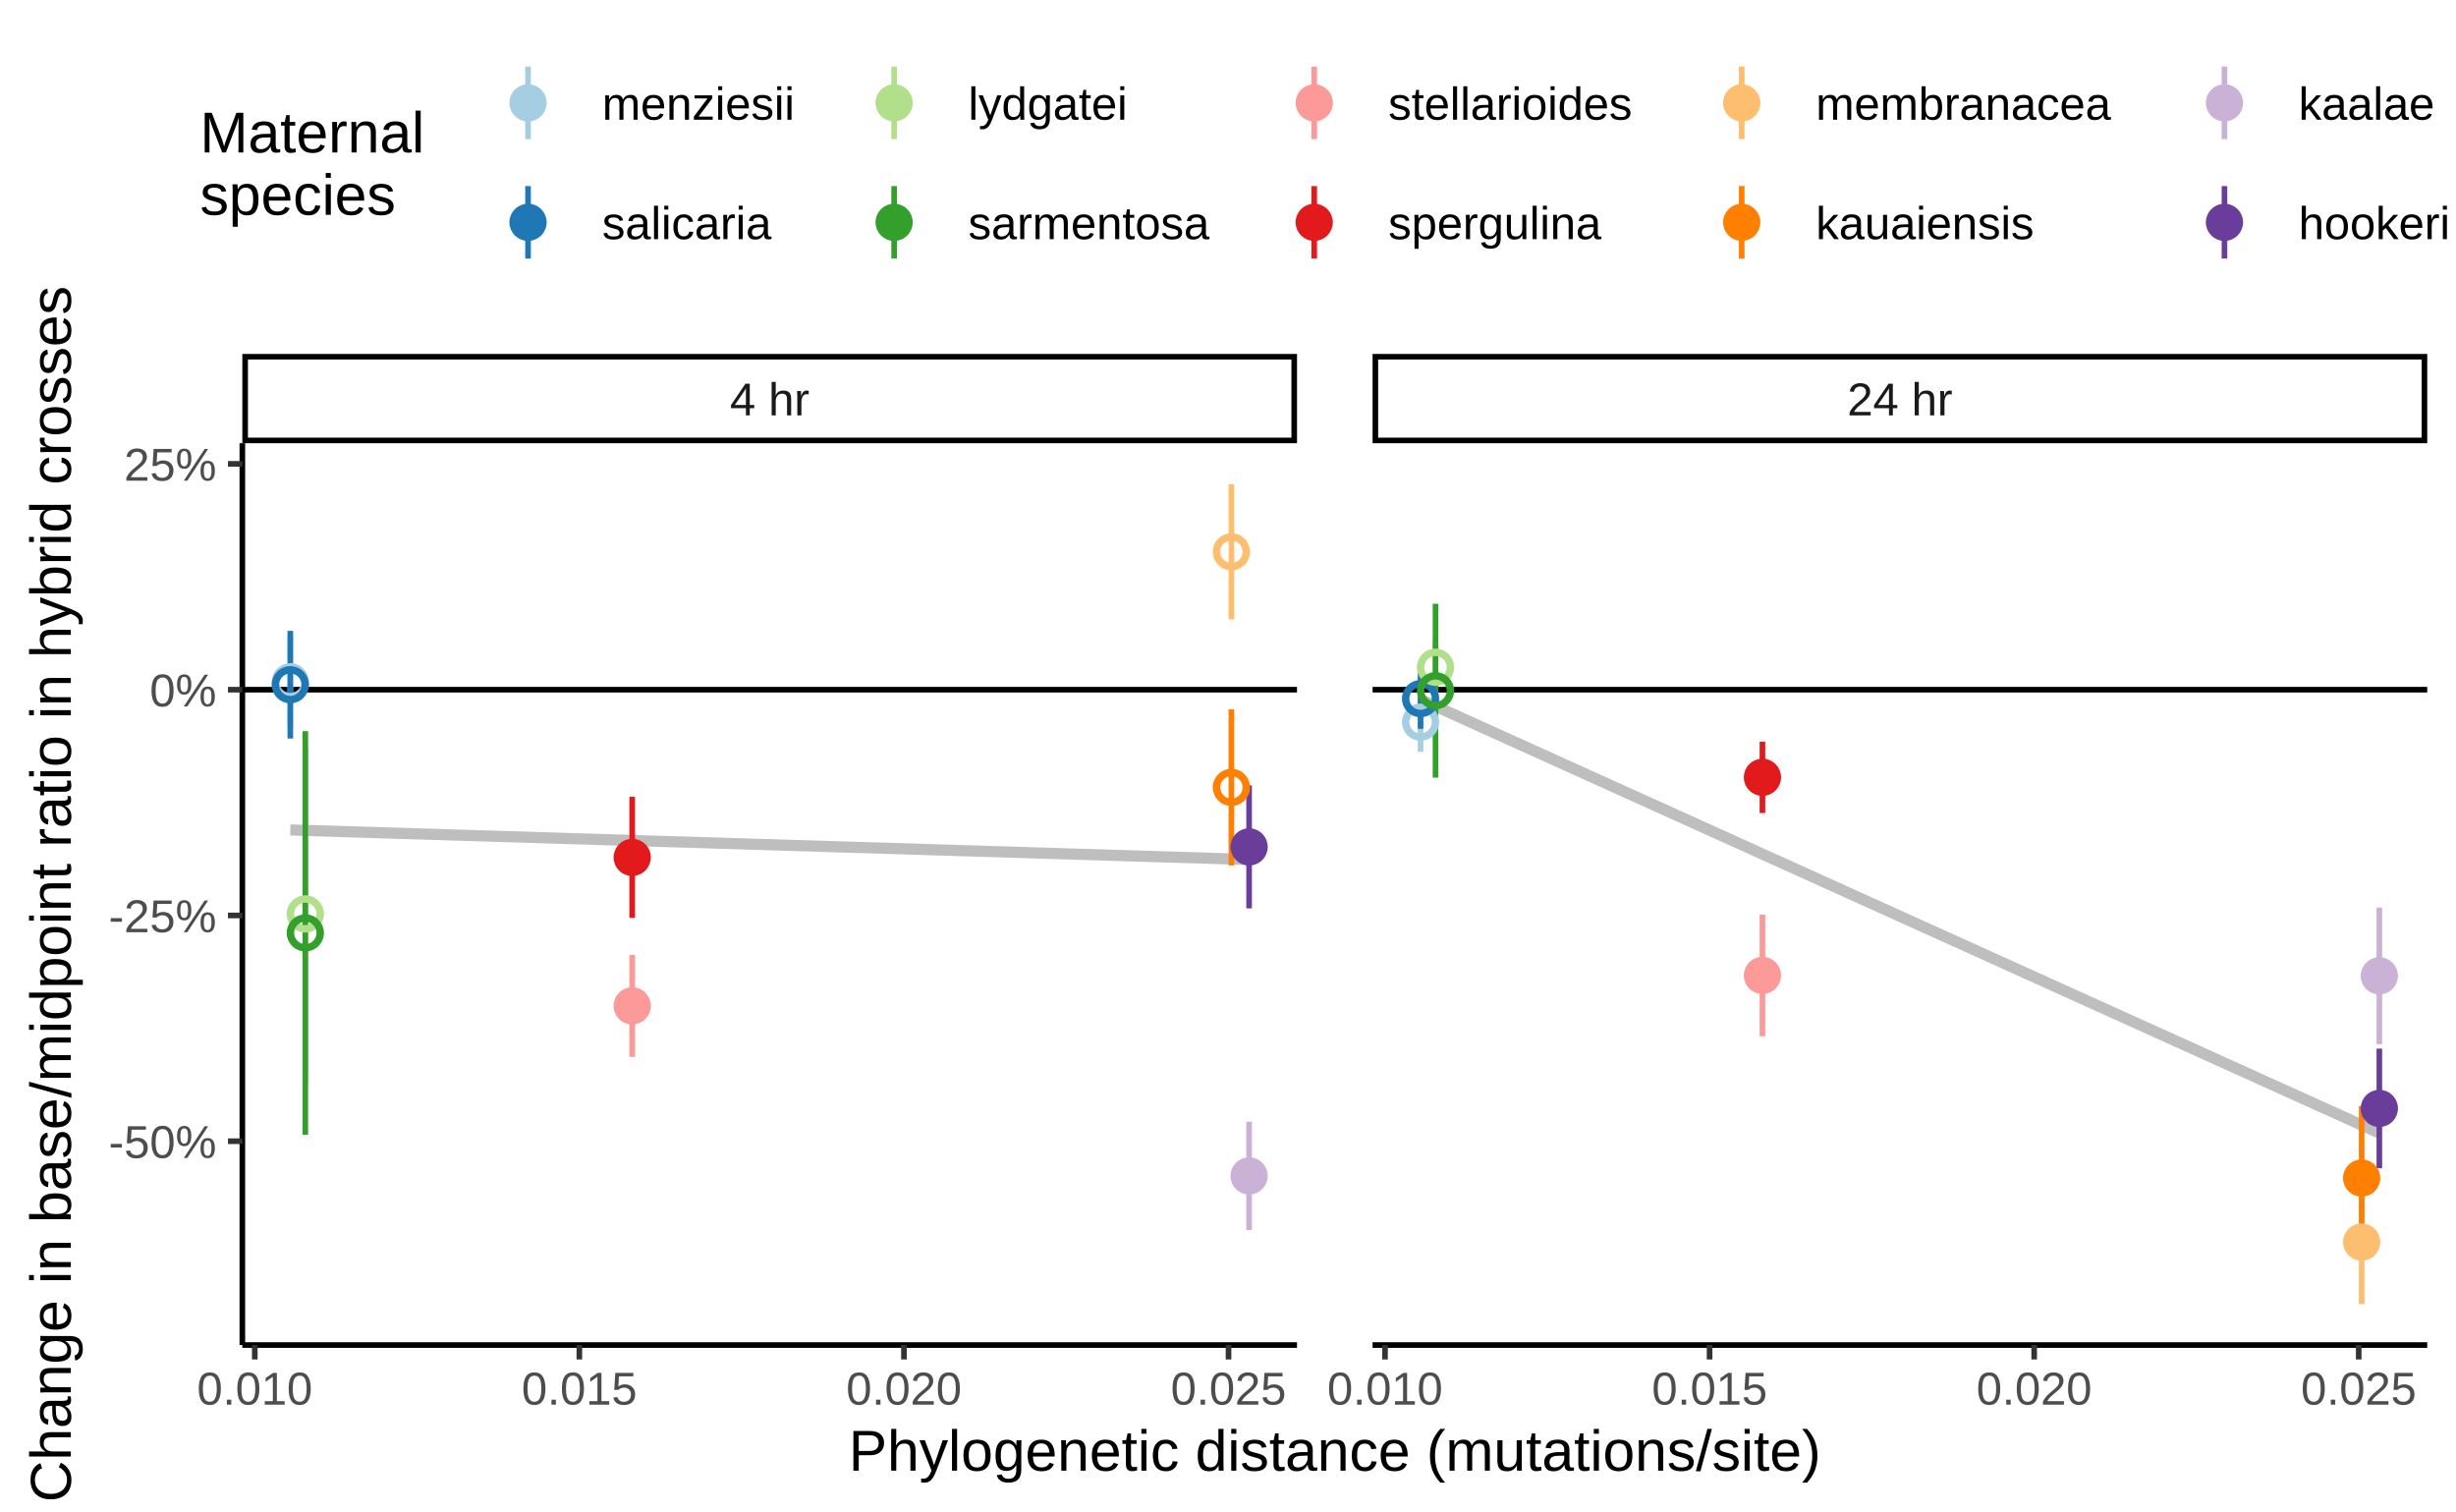
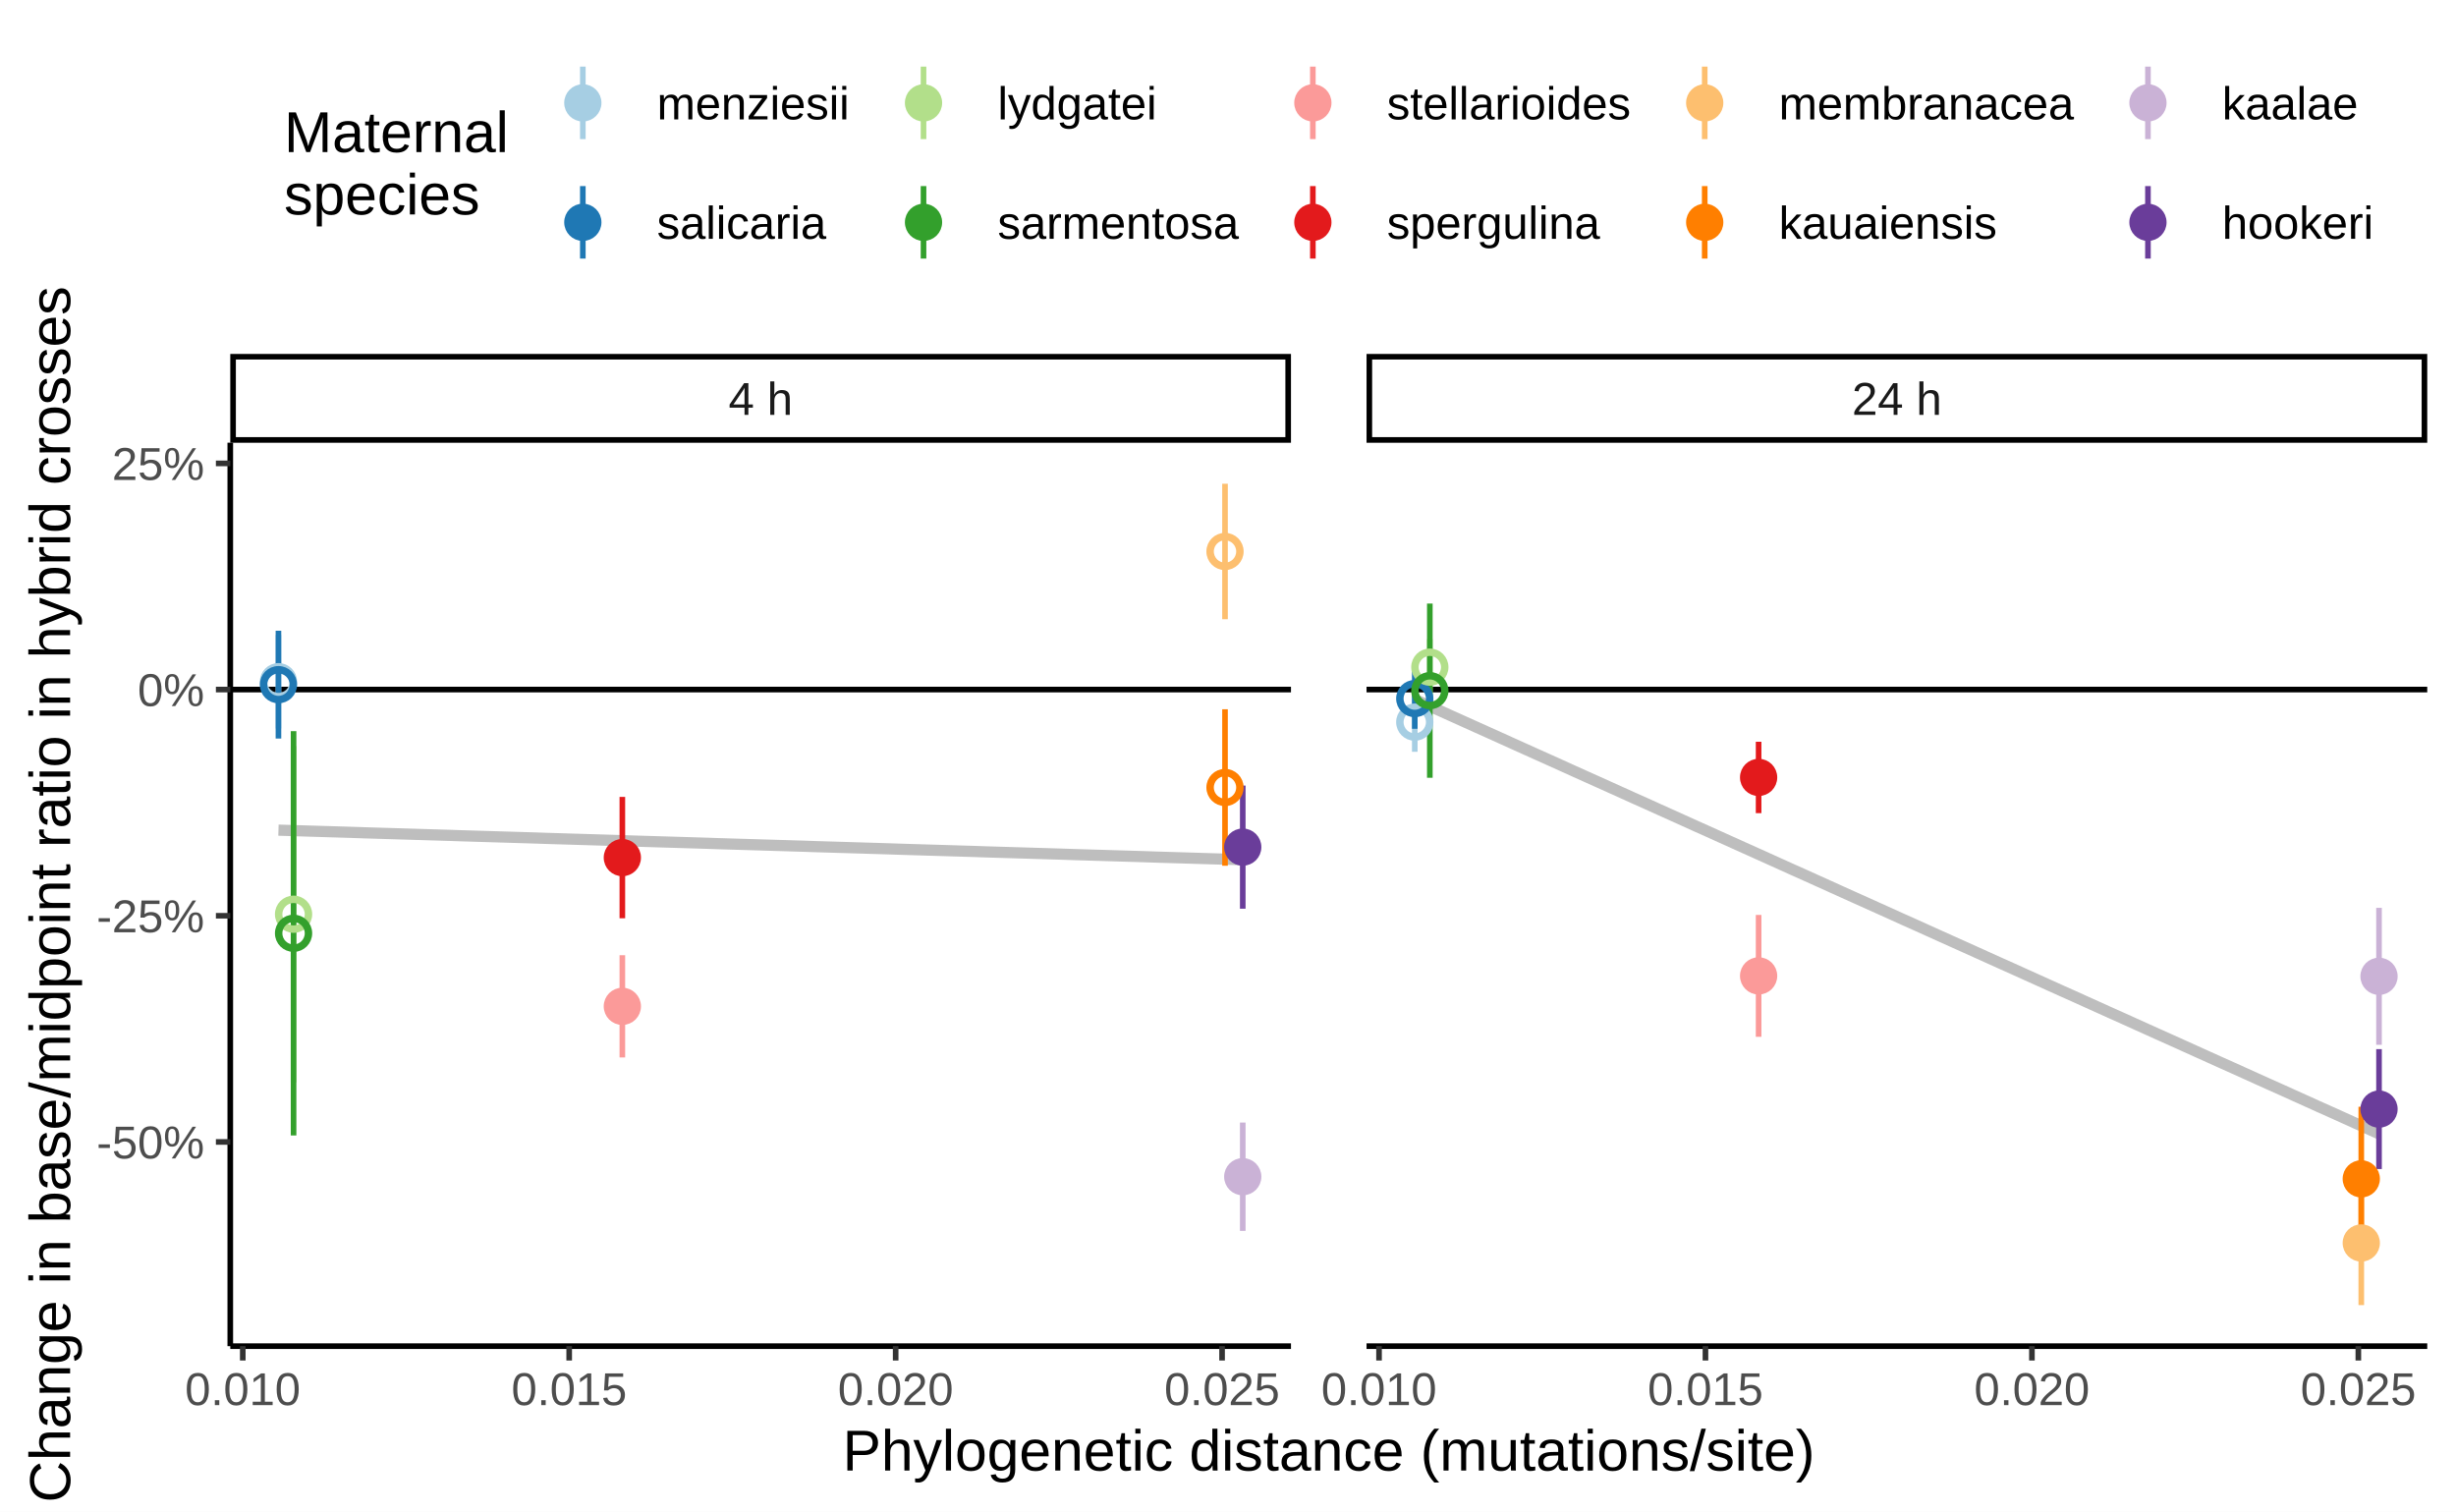
- <svg xmlns="http://www.w3.org/2000/svg" class="svglite" width="468.00pt" height="288.00pt" viewBox="0 0 468.00 288.00">
-   <defs>
-     <style type="text/css">
+ <svg xmlns="http://www.w3.org/2000/svg" width="468.00pt" height="288.00pt" viewBox="0 0 468.00 288.00">
+   <g class="svglite">
+     <defs>
+       <style type="text/css">
    .svglite line, .svglite polyline, .svglite polygon, .svglite path, .svglite rect, .svglite circle {
      fill: none;
      stroke: #000000;
      stroke-linecap: round;
      stroke-linejoin: round;
      stroke-miterlimit: 10.00;
    }
    .svglite text {
      white-space: pre;
    }
+     .svglite g.glyphgroup path {
+       fill: inherit;
+       stroke: none;
+     }
  </style>
-   </defs>
-   <rect width="100%" height="100%" style="stroke: none; fill: #FFFFFF;" />
-   <defs>
-     <clipPath id="cpMC4wMHw0NjguMDB8MC4wMHwyODguMDA=">
-       <rect x="0.00" y="0.00" width="468.00" height="288.00" />
-     </clipPath>
-   </defs>
-   <g clip-path="url(#cpMC4wMHw0NjguMDB8MC4wMHwyODguMDA=)">
-     <rect x="0" y="0.00" width="468.00" height="288.00" style="stroke-width: 1.07; stroke: #FFFFFF; fill: #FFFFFF;" />
-   </g>
-   <defs>
-     <clipPath id="cpNDYuMTh8MjQ3LjE1fDg0LjQ1fDI1Ni4yOQ==">
-       <rect x="46.18" y="84.45" width="200.97" height="171.85" />
-     </clipPath>
-   </defs>
-   <g clip-path="url(#cpNDYuMTh8MjQ3LjE1fDg0LjQ1fDI1Ni4yOQ==)">
-     <rect x="46.18" y="84.45" width="200.97" height="171.85" style="stroke-width: 1.07; stroke: none; fill: #FFFFFF;" />
-     <line x1="46.18" y1="131.41" x2="247.15" y2="131.41" style="stroke-width: 1.07; stroke-linecap: butt;" />
-     <polyline points="55.32,158.14 57.63,158.21 59.94,158.28 62.26,158.35 64.57,158.42 66.88,158.50 69.20,158.57 71.51,158.64 73.82,158.71 76.13,158.78 78.45,158.85 80.76,158.92 83.07,158.99 85.38,159.07 87.70,159.14 90.01,159.21 92.32,159.28 94.63,159.35 96.95,159.42 99.26,159.49 101.57,159.56 103.88,159.64 106.20,159.71 108.51,159.78 110.82,159.85 113.14,159.92 115.45,159.99 117.76,160.06 120.07,160.13 122.39,160.21 124.70,160.28 127.01,160.35 129.32,160.42 131.64,160.49 133.95,160.56 136.26,160.63 138.57,160.70 140.89,160.78 143.20,160.85 145.51,160.92 147.82,160.99 150.14,161.06 152.45,161.13 154.76,161.20 157.08,161.27 159.39,161.35 161.70,161.42 164.01,161.49 166.33,161.56 168.64,161.63 170.95,161.70 173.26,161.77 175.58,161.84 177.89,161.92 180.20,161.99 182.51,162.06 184.83,162.13 187.14,162.20 189.45,162.27 191.76,162.34 194.08,162.41 196.39,162.49 198.70,162.56 201.02,162.63 203.33,162.70 205.64,162.77 207.95,162.84 210.27,162.91 212.58,162.99 214.89,163.06 217.20,163.13 219.52,163.20 221.83,163.27 224.14,163.34 226.45,163.41 228.77,163.48 231.08,163.56 233.39,163.63 235.70,163.70 238.02,163.77 " style="stroke-width: 2.13; stroke: #BEBEBE; stroke-linecap: butt;" />
-     <line x1="55.32" y1="121.00" x2="55.32" y2="138.81" style="stroke-width: 1.07; stroke: #A6CEE3; stroke-linecap: butt;" />
-     <line x1="55.32" y1="120.21" x2="55.32" y2="140.73" style="stroke-width: 1.07; stroke: #1F78B4; stroke-linecap: butt;" />
-     <line x1="58.18" y1="142.16" x2="58.18" y2="206.11" style="stroke-width: 1.07; stroke: #B2DF8A; stroke-linecap: butt;" />
-     <line x1="58.18" y1="139.32" x2="58.18" y2="216.21" style="stroke-width: 1.07; stroke: #33A02C; stroke-linecap: butt;" />
-     <line x1="120.47" y1="181.94" x2="120.47" y2="201.38" style="stroke-width: 1.07; stroke: #FB9A99; stroke-linecap: butt;" />
-     <line x1="120.47" y1="151.82" x2="120.47" y2="174.91" style="stroke-width: 1.07; stroke: #E31A1C; stroke-linecap: butt;" />
-     <line x1="234.65" y1="92.26" x2="234.65" y2="118.01" style="stroke-width: 1.07; stroke: #FDBF6F; stroke-linecap: butt;" />
-     <line x1="234.65" y1="135.14" x2="234.65" y2="164.91" style="stroke-width: 1.07; stroke: #FF7F00; stroke-linecap: butt;" />
-     <line x1="238.02" y1="213.75" x2="238.02" y2="234.37" style="stroke-width: 1.07; stroke: #CAB2D6; stroke-linecap: butt;" />
-     <line x1="238.02" y1="149.65" x2="238.02" y2="173.09" style="stroke-width: 1.07; stroke: #6A3D9A; stroke-linecap: butt;" />
-     <circle cx="55.32" cy="129.90" r="2.84" style="stroke-width: 1.42; stroke: #A6CEE3;" />
-     <circle cx="55.32" cy="130.47" r="2.84" style="stroke-width: 1.42; stroke: #1F78B4;" />
-     <circle cx="58.18" cy="174.14" r="2.84" style="stroke-width: 1.42; stroke: #B2DF8A;" />
-     <circle cx="58.18" cy="177.76" r="2.84" style="stroke-width: 1.42; stroke: #33A02C;" />
-     <circle cx="120.47" cy="191.66" r="2.84" style="stroke-width: 1.42; stroke: #FB9A99; fill: #FB9A99;" />
-     <circle cx="120.47" cy="163.37" r="2.84" style="stroke-width: 1.42; stroke: #E31A1C; fill: #E31A1C;" />
-     <circle cx="234.65" cy="105.14" r="2.84" style="stroke-width: 1.42; stroke: #FDBF6F;" />
-     <circle cx="234.65" cy="150.03" r="2.84" style="stroke-width: 1.42; stroke: #FF7F00;" />
-     <circle cx="238.02" cy="224.06" r="2.84" style="stroke-width: 1.42; stroke: #CAB2D6; fill: #CAB2D6;" />
-     <circle cx="238.02" cy="161.37" r="2.84" style="stroke-width: 1.42; stroke: #6A3D9A; fill: #6A3D9A;" />
-   </g>
-   <g clip-path="url(#cpMC4wMHw0NjguMDB8MC4wMHwyODguMDA=)">
+     </defs>
+     <rect width="100%" height="100%" style="stroke: none; fill: #FFFFFF;" />
+     <defs>
+       <clipPath id="cpMC4wMHw0NjguMDB8MC4wMHwyODguMDA=">
+         <rect x="0.00" y="0.00" width="468.00" height="288.00" />
+       </clipPath>
+     </defs>
+     <g clip-path="url(#cpMC4wMHw0NjguMDB8MC4wMHwyODguMDA=)">
+       <rect x="0.00" y="0.00" width="468.00" height="288.00" style="stroke-width: 1.07; stroke: #FFFFFF; fill: #FFFFFF;" />
+     </g>
+     <defs>
+       <clipPath id="cpNDMuODh8MjQ2LjAwfDg0LjM1fDI1Ni41MA==">
+         <rect x="43.88" y="84.35" width="202.12" height="172.15" />
+       </clipPath>
+     </defs>
+     <g clip-path="url(#cpNDMuODh8MjQ2LjAwfDg0LjM1fDI1Ni41MA==)">
+       <rect x="43.88" y="84.35" width="202.12" height="172.15" style="stroke-width: 1.07; stroke: none; fill: #FFFFFF;" />
+       <line x1="43.88" y1="131.39" x2="246.00" y2="131.39" style="stroke-width: 1.07; stroke-linecap: butt;" />
+       <polyline points="53.06,158.18 55.39,158.25 57.72,158.32 60.04,158.39 62.37,158.46 64.69,158.53 67.02,158.60 69.35,158.68 71.67,158.75 74.00,158.82 76.32,158.89 78.65,158.96 80.98,159.03 83.30,159.10 85.63,159.17 87.95,159.25 90.28,159.32 92.60,159.39 94.93,159.46 97.26,159.53 99.58,159.60 101.91,159.67 104.23,159.75 106.56,159.82 108.89,159.89 111.21,159.96 113.54,160.03 115.86,160.10 118.19,160.17 120.52,160.25 122.84,160.32 125.17,160.39 127.49,160.46 129.82,160.53 132.15,160.60 134.47,160.67 136.80,160.75 139.12,160.82 141.45,160.89 143.78,160.96 146.10,161.03 148.43,161.10 150.75,161.17 153.08,161.24 155.40,161.32 157.73,161.39 160.06,161.46 162.38,161.53 164.71,161.60 167.03,161.67 169.36,161.74 171.69,161.82 174.01,161.89 176.34,161.96 178.66,162.03 180.99,162.10 183.32,162.17 185.64,162.24 187.97,162.32 190.29,162.39 192.62,162.46 194.95,162.53 197.27,162.60 199.60,162.67 201.92,162.74 204.25,162.82 206.57,162.89 208.90,162.96 211.23,163.03 213.55,163.10 215.88,163.17 218.20,163.24 220.53,163.32 222.86,163.39 225.18,163.46 227.51,163.53 229.83,163.60 232.16,163.67 234.49,163.74 236.81,163.81 " style="stroke-width: 2.13; stroke: #BEBEBE; stroke-linecap: butt;" />
+       <line x1="53.06" y1="120.97" x2="53.06" y2="138.81" style="stroke-width: 1.07; stroke: #A6CEE3; stroke-linecap: butt;" />
+       <line x1="53.06" y1="120.18" x2="53.06" y2="140.73" style="stroke-width: 1.07; stroke: #1F78B4; stroke-linecap: butt;" />
+       <line x1="55.94" y1="142.17" x2="55.94" y2="206.23" style="stroke-width: 1.07; stroke: #B2DF8A; stroke-linecap: butt;" />
+       <line x1="55.94" y1="139.32" x2="55.94" y2="216.35" style="stroke-width: 1.07; stroke: #33A02C; stroke-linecap: butt;" />
+       <line x1="118.59" y1="182.01" x2="118.59" y2="201.49" style="stroke-width: 1.07; stroke: #FB9A99; stroke-linecap: butt;" />
+       <line x1="118.59" y1="151.85" x2="118.59" y2="174.97" style="stroke-width: 1.07; stroke: #E31A1C; stroke-linecap: butt;" />
+       <line x1="233.43" y1="92.18" x2="233.43" y2="117.98" style="stroke-width: 1.07; stroke: #FDBF6F; stroke-linecap: butt;" />
+       <line x1="233.43" y1="135.14" x2="233.43" y2="164.96" style="stroke-width: 1.07; stroke: #FF7F00; stroke-linecap: butt;" />
+       <line x1="236.81" y1="213.89" x2="236.81" y2="234.54" style="stroke-width: 1.07; stroke: #CAB2D6; stroke-linecap: butt;" />
+       <line x1="236.81" y1="149.68" x2="236.81" y2="173.15" style="stroke-width: 1.07; stroke: #6A3D9A; stroke-linecap: butt;" />
+       <circle cx="53.06" cy="129.89" r="2.84" style="stroke-width: 1.42; stroke: #A6CEE3;" />
+       <circle cx="53.06" cy="130.46" r="2.84" style="stroke-width: 1.42; stroke: #1F78B4;" />
+       <circle cx="55.94" cy="174.20" r="2.84" style="stroke-width: 1.42; stroke: #B2DF8A;" />
+       <circle cx="55.94" cy="177.83" r="2.84" style="stroke-width: 1.42; stroke: #33A02C;" />
+       <circle cx="118.59" cy="191.75" r="2.84" style="stroke-width: 1.42; stroke: #FB9A99; fill: #FB9A99;" />
+       <circle cx="118.59" cy="163.41" r="2.84" style="stroke-width: 1.42; stroke: #E31A1C; fill: #E31A1C;" />
+       <circle cx="233.43" cy="105.08" r="2.84" style="stroke-width: 1.42; stroke: #FDBF6F;" />
+       <circle cx="233.43" cy="150.05" r="2.84" style="stroke-width: 1.42; stroke: #FF7F00;" />
+       <circle cx="236.81" cy="224.21" r="2.84" style="stroke-width: 1.42; stroke: #CAB2D6; fill: #CAB2D6;" />
+       <circle cx="236.81" cy="161.41" r="2.84" style="stroke-width: 1.42; stroke: #6A3D9A; fill: #6A3D9A;" />
+     </g>
+     <g clip-path="url(#cpMC4wMHw0NjguMDB8MC4wMHwyODguMDA=)">
</g>
-   <defs>
-     <clipPath id="cpMjYxLjU1fDQ2Mi41Mnw4NC40NXwyNTYuMjk=">
-       <rect x="261.55" y="84.45" width="200.97" height="171.85" />
-     </clipPath>
-   </defs>
-   <g clip-path="url(#cpMjYxLjU1fDQ2Mi41Mnw4NC40NXwyNTYuMjk=)">
-     <rect x="261.55" y="84.45" width="200.97" height="171.85" style="stroke-width: 1.07; stroke: none; fill: #FFFFFF;" />
-     <line x1="261.55" y1="131.41" x2="462.52" y2="131.41" style="stroke-width: 1.07; stroke-linecap: butt;" />
-     <polyline points="270.69,133.28 273.00,134.32 275.31,135.37 277.63,136.41 279.94,137.46 282.25,138.51 284.56,139.55 286.88,140.60 289.19,141.64 291.50,142.69 293.81,143.73 296.13,144.78 298.44,145.83 300.75,146.87 303.06,147.92 305.38,148.96 307.69,150.01 310.00,151.06 312.31,152.10 314.63,153.15 316.94,154.19 319.25,155.24 321.57,156.28 323.88,157.33 326.19,158.38 328.50,159.42 330.82,160.47 333.13,161.51 335.44,162.56 337.75,163.61 340.07,164.65 342.38,165.70 344.69,166.74 347.00,167.79 349.32,168.83 351.63,169.88 353.94,170.93 356.25,171.97 358.57,173.02 360.88,174.06 363.19,175.11 365.51,176.16 367.82,177.20 370.13,178.25 372.44,179.29 374.76,180.34 377.07,181.38 379.38,182.43 381.69,183.48 384.01,184.52 386.32,185.57 388.63,186.61 390.94,187.66 393.26,188.71 395.57,189.75 397.88,190.80 400.19,191.84 402.51,192.89 404.82,193.94 407.13,194.98 409.45,196.03 411.76,197.07 414.07,198.12 416.38,199.16 418.70,200.21 421.01,201.26 423.32,202.30 425.63,203.35 427.95,204.39 430.26,205.44 432.57,206.49 434.88,207.53 437.20,208.58 439.51,209.62 441.82,210.67 444.14,211.71 446.45,212.76 448.76,213.81 451.07,214.85 453.39,215.90 " style="stroke-width: 2.13; stroke: #BEBEBE; stroke-linecap: butt;" />
-     <line x1="270.69" y1="131.96" x2="270.69" y2="143.24" style="stroke-width: 1.07; stroke: #A6CEE3; stroke-linecap: butt;" />
-     <line x1="270.69" y1="127.37" x2="270.69" y2="138.87" style="stroke-width: 1.07; stroke: #1F78B4; stroke-linecap: butt;" />
-     <line x1="273.54" y1="121.81" x2="273.54" y2="132.46" style="stroke-width: 1.07; stroke: #B2DF8A; stroke-linecap: butt;" />
-     <line x1="273.54" y1="115.04" x2="273.54" y2="148.18" style="stroke-width: 1.07; stroke: #33A02C; stroke-linecap: butt;" />
-     <line x1="335.84" y1="174.27" x2="335.84" y2="197.45" style="stroke-width: 1.07; stroke: #FB9A99; stroke-linecap: butt;" />
-     <line x1="335.84" y1="141.32" x2="335.84" y2="154.91" style="stroke-width: 1.07; stroke: #E31A1C; stroke-linecap: butt;" />
-     <line x1="450.02" y1="224.85" x2="450.02" y2="248.48" style="stroke-width: 1.07; stroke: #FDBF6F; stroke-linecap: butt;" />
-     <line x1="450.02" y1="210.76" x2="450.02" y2="238.18" style="stroke-width: 1.07; stroke: #FF7F00; stroke-linecap: butt;" />
-     <line x1="453.39" y1="172.92" x2="453.39" y2="198.97" style="stroke-width: 1.07; stroke: #CAB2D6; stroke-linecap: butt;" />
-     <line x1="453.39" y1="199.80" x2="453.39" y2="222.60" style="stroke-width: 1.07; stroke: #6A3D9A; stroke-linecap: butt;" />
-     <circle cx="270.69" cy="137.60" r="2.84" style="stroke-width: 1.42; stroke: #A6CEE3;" />
-     <circle cx="270.69" cy="133.12" r="2.84" style="stroke-width: 1.42; stroke: #1F78B4;" />
-     <circle cx="273.54" cy="127.14" r="2.84" style="stroke-width: 1.42; stroke: #B2DF8A;" />
-     <circle cx="273.54" cy="131.61" r="2.84" style="stroke-width: 1.42; stroke: #33A02C;" />
-     <circle cx="335.84" cy="185.86" r="2.84" style="stroke-width: 1.42; stroke: #FB9A99; fill: #FB9A99;" />
-     <circle cx="335.84" cy="148.11" r="2.84" style="stroke-width: 1.42; stroke: #E31A1C; fill: #E31A1C;" />
-     <circle cx="450.02" cy="236.67" r="2.84" style="stroke-width: 1.42; stroke: #FDBF6F; fill: #FDBF6F;" />
-     <circle cx="450.02" cy="224.47" r="2.84" style="stroke-width: 1.42; stroke: #FF7F00; fill: #FF7F00;" />
-     <circle cx="453.39" cy="185.94" r="2.84" style="stroke-width: 1.42; stroke: #CAB2D6; fill: #CAB2D6;" />
-     <circle cx="453.39" cy="211.20" r="2.84" style="stroke-width: 1.42; stroke: #6A3D9A; fill: #6A3D9A;" />
-   </g>
-   <g clip-path="url(#cpMC4wMHw0NjguMDB8MC4wMHwyODguMDA=)">
+     <defs>
+       <clipPath id="cpMjYwLjQwfDQ2Mi41Mnw4NC4zNXwyNTYuNTA=">
+         <rect x="260.40" y="84.35" width="202.12" height="172.15" />
+       </clipPath>
+     </defs>
+     <g clip-path="url(#cpMjYwLjQwfDQ2Mi41Mnw4NC4zNXwyNTYuNTA=)">
+       <rect x="260.40" y="84.35" width="202.12" height="172.15" style="stroke-width: 1.07; stroke: none; fill: #FFFFFF;" />
+       <line x1="260.40" y1="131.39" x2="462.52" y2="131.39" style="stroke-width: 1.07; stroke-linecap: butt;" />
+       <polyline points="269.59,133.27 271.91,134.32 274.24,135.36 276.56,136.41 278.89,137.46 281.22,138.51 283.54,139.55 285.87,140.60 288.19,141.65 290.52,142.70 292.85,143.75 295.17,144.79 297.50,145.84 299.82,146.89 302.15,147.94 304.47,148.98 306.80,150.03 309.13,151.08 311.45,152.13 313.78,153.17 316.10,154.22 318.43,155.27 320.76,156.32 323.08,157.37 325.41,158.41 327.73,159.46 330.06,160.51 332.39,161.56 334.71,162.60 337.04,163.65 339.36,164.70 341.69,165.75 344.02,166.79 346.34,167.84 348.67,168.89 350.99,169.94 353.32,170.99 355.64,172.03 357.97,173.08 360.30,174.13 362.62,175.18 364.95,176.22 367.27,177.27 369.60,178.32 371.93,179.37 374.25,180.41 376.58,181.46 378.90,182.51 381.23,183.56 383.56,184.60 385.88,185.65 388.21,186.70 390.53,187.75 392.86,188.80 395.19,189.84 397.51,190.89 399.84,191.94 402.16,192.99 404.49,194.03 406.81,195.08 409.14,196.13 411.47,197.18 413.79,198.22 416.12,199.27 418.44,200.32 420.77,201.37 423.10,202.42 425.42,203.46 427.75,204.51 430.07,205.56 432.40,206.61 434.73,207.65 437.05,208.70 439.38,209.75 441.70,210.80 444.03,211.84 446.36,212.89 448.68,213.94 451.01,214.99 453.33,216.04 " style="stroke-width: 2.13; stroke: #BEBEBE; stroke-linecap: butt;" />
+       <line x1="269.59" y1="131.95" x2="269.59" y2="143.25" style="stroke-width: 1.07; stroke: #A6CEE3; stroke-linecap: butt;" />
+       <line x1="269.59" y1="127.35" x2="269.59" y2="138.87" style="stroke-width: 1.07; stroke: #1F78B4; stroke-linecap: butt;" />
+       <line x1="272.46" y1="121.78" x2="272.46" y2="132.45" style="stroke-width: 1.07; stroke: #B2DF8A; stroke-linecap: butt;" />
+       <line x1="272.46" y1="115.00" x2="272.46" y2="148.20" style="stroke-width: 1.07; stroke: #33A02C; stroke-linecap: butt;" />
+       <line x1="335.11" y1="174.33" x2="335.11" y2="197.56" style="stroke-width: 1.07; stroke: #FB9A99; stroke-linecap: butt;" />
+       <line x1="335.11" y1="141.33" x2="335.11" y2="154.94" style="stroke-width: 1.07; stroke: #E31A1C; stroke-linecap: butt;" />
+       <line x1="449.95" y1="225.01" x2="449.95" y2="248.68" style="stroke-width: 1.07; stroke: #FDBF6F; stroke-linecap: butt;" />
+       <line x1="449.95" y1="210.89" x2="449.95" y2="238.36" style="stroke-width: 1.07; stroke: #FF7F00; stroke-linecap: butt;" />
+       <line x1="453.33" y1="172.98" x2="453.33" y2="199.08" style="stroke-width: 1.07; stroke: #CAB2D6; stroke-linecap: butt;" />
+       <line x1="453.33" y1="199.91" x2="453.33" y2="222.75" style="stroke-width: 1.07; stroke: #6A3D9A; stroke-linecap: butt;" />
+       <circle cx="269.59" cy="137.60" r="2.84" style="stroke-width: 1.42; stroke: #A6CEE3;" />
+       <circle cx="269.59" cy="133.11" r="2.84" style="stroke-width: 1.42; stroke: #1F78B4;" />
+       <circle cx="272.46" cy="127.12" r="2.84" style="stroke-width: 1.42; stroke: #B2DF8A;" />
+       <circle cx="272.46" cy="131.60" r="2.84" style="stroke-width: 1.42; stroke: #33A02C;" />
+       <circle cx="335.11" cy="185.95" r="2.84" style="stroke-width: 1.42; stroke: #FB9A99; fill: #FB9A99;" />
+       <circle cx="335.11" cy="148.13" r="2.84" style="stroke-width: 1.42; stroke: #E31A1C; fill: #E31A1C;" />
+       <circle cx="449.95" cy="236.84" r="2.84" style="stroke-width: 1.42; stroke: #FDBF6F; fill: #FDBF6F;" />
+       <circle cx="449.95" cy="224.62" r="2.84" style="stroke-width: 1.42; stroke: #FF7F00; fill: #FF7F00;" />
+       <circle cx="453.33" cy="186.03" r="2.84" style="stroke-width: 1.42; stroke: #CAB2D6; fill: #CAB2D6;" />
+       <circle cx="453.33" cy="211.33" r="2.84" style="stroke-width: 1.42; stroke: #6A3D9A; fill: #6A3D9A;" />
+     </g>
+     <g clip-path="url(#cpMC4wMHw0NjguMDB8MC4wMHwyODguMDA=)">
</g>
-   <defs>
-     <clipPath id="cpNDYuMTh8MjQ3LjE1fDY3LjQ0fDg0LjQ1">
-       <rect x="46.18" y="67.44" width="200.97" height="17.01" />
-     </clipPath>
-   </defs>
-   <g clip-path="url(#cpNDYuMTh8MjQ3LjE1fDY3LjQ0fDg0LjQ1)">
-     <rect x="46.18" y="67.44" width="200.97" height="17.01" style="stroke-width: 2.13; fill: #FFFFFF;" />
-     <text x="146.67" y="79.15" text-anchor="middle" style="font-size: 8.80px;fill: #1A1A1A; font-family: &quot;Arial&quot;;">4 hr</text>
-   </g>
-   <g clip-path="url(#cpMC4wMHw0NjguMDB8MC4wMHwyODguMDA=)">
+     <defs>
+       <clipPath id="cpNDMuODh8MjQ2LjAwfDY3LjQ0fDg0LjM1">
+         <rect x="43.88" y="67.44" width="202.12" height="16.92" />
+       </clipPath>
+     </defs>
+     <g clip-path="url(#cpNDMuODh8MjQ2LjAwfDY3LjQ0fDg0LjM1)">
+       <rect x="43.88" y="67.44" width="202.12" height="16.92" style="stroke-width: 2.13; fill: #FFFFFF;" />
+       <text x="144.94" y="79.05" text-anchor="middle" style="font-size: 8.80px;fill: #1A1A1A; font-family: &quot;Arial&quot;;">4 h</text>
+     </g>
+     <g clip-path="url(#cpMC4wMHw0NjguMDB8MC4wMHwyODguMDA=)">
</g>
-   <defs>
-     <clipPath id="cpMjYxLjU1fDQ2Mi41Mnw2Ny40NHw4NC40NQ==">
-       <rect x="261.55" y="67.44" width="200.97" height="17.01" />
-     </clipPath>
-   </defs>
-   <g clip-path="url(#cpMjYxLjU1fDQ2Mi41Mnw2Ny40NHw4NC40NQ==)">
-     <rect x="261.55" y="67.44" width="200.97" height="17.01" style="stroke-width: 2.13; fill: #FFFFFF;" />
-     <text x="362.04" y="79.15" text-anchor="middle" style="font-size: 8.80px;fill: #1A1A1A; font-family: &quot;Arial&quot;;">24 hr</text>
-   </g>
-   <g clip-path="url(#cpMC4wMHw0NjguMDB8MC4wMHwyODguMDA=)">
-     <polyline points="46.18,256.29 247.15,256.29 " style="stroke-width: 1.07; stroke-linecap: butt;" />
-     <polyline points="48.55,259.03 48.55,256.29 " style="stroke-width: 1.07; stroke: #333333; stroke-linecap: butt;" />
-     <polyline points="110.40,259.03 110.40,256.29 " style="stroke-width: 1.07; stroke: #333333; stroke-linecap: butt;" />
-     <polyline points="172.25,259.03 172.25,256.29 " style="stroke-width: 1.07; stroke: #333333; stroke-linecap: butt;" />
-     <polyline points="234.10,259.03 234.10,256.29 " style="stroke-width: 1.07; stroke: #333333; stroke-linecap: butt;" />
-     <text x="48.55" y="267.64" text-anchor="middle" style="font-size: 8.80px;fill: #4D4D4D; font-family: &quot;Arial&quot;;">0.010</text>
-     <text x="110.40" y="267.64" text-anchor="middle" style="font-size: 8.80px;fill: #4D4D4D; font-family: &quot;Arial&quot;;">0.015</text>
-     <text x="172.25" y="267.64" text-anchor="middle" style="font-size: 8.80px;fill: #4D4D4D; font-family: &quot;Arial&quot;;">0.020</text>
-     <text x="234.10" y="267.64" text-anchor="middle" style="font-size: 8.80px;fill: #4D4D4D; font-family: &quot;Arial&quot;;">0.025</text>
-     <polyline points="261.55,256.29 462.52,256.29 " style="stroke-width: 1.07; stroke-linecap: butt;" />
-     <polyline points="263.92,259.03 263.92,256.29 " style="stroke-width: 1.07; stroke: #333333; stroke-linecap: butt;" />
-     <polyline points="325.77,259.03 325.77,256.29 " style="stroke-width: 1.07; stroke: #333333; stroke-linecap: butt;" />
-     <polyline points="387.62,259.03 387.62,256.29 " style="stroke-width: 1.07; stroke: #333333; stroke-linecap: butt;" />
-     <polyline points="449.46,259.03 449.46,256.29 " style="stroke-width: 1.07; stroke: #333333; stroke-linecap: butt;" />
-     <text x="263.92" y="267.64" text-anchor="middle" style="font-size: 8.80px;fill: #4D4D4D; font-family: &quot;Arial&quot;;">0.010</text>
-     <text x="325.77" y="267.64" text-anchor="middle" style="font-size: 8.80px;fill: #4D4D4D; font-family: &quot;Arial&quot;;">0.015</text>
-     <text x="387.62" y="267.64" text-anchor="middle" style="font-size: 8.80px;fill: #4D4D4D; font-family: &quot;Arial&quot;;">0.020</text>
-     <text x="449.46" y="267.64" text-anchor="middle" style="font-size: 8.80px;fill: #4D4D4D; font-family: &quot;Arial&quot;;">0.025</text>
-     <polyline points="46.18,256.29 46.18,84.45 " style="stroke-width: 1.07; stroke-linecap: butt;" />
-     <text x="41.25" y="220.65" text-anchor="end" style="font-size: 8.80px;fill: #4D4D4D; font-family: &quot;Arial&quot;;">-50%</text>
-     <text x="41.25" y="177.63" text-anchor="end" style="font-size: 8.80px;fill: #4D4D4D; font-family: &quot;Arial&quot;;">-25%</text>
-     <text x="41.25" y="134.61" text-anchor="end" style="font-size: 8.80px;fill: #4D4D4D; font-family: &quot;Arial&quot;;">0%</text>
-     <text x="41.25" y="91.59" text-anchor="end" style="font-size: 8.80px;fill: #4D4D4D; font-family: &quot;Arial&quot;;">25%</text>
-     <polyline points="43.44,217.45 46.18,217.45 " style="stroke-width: 1.07; stroke: #333333; stroke-linecap: butt;" />
-     <polyline points="43.44,174.43 46.18,174.43 " style="stroke-width: 1.07; stroke: #333333; stroke-linecap: butt;" />
-     <polyline points="43.44,131.41 46.18,131.41 " style="stroke-width: 1.07; stroke: #333333; stroke-linecap: butt;" />
-     <polyline points="43.44,88.38 46.18,88.38 " style="stroke-width: 1.07; stroke: #333333; stroke-linecap: butt;" />
-     <text x="254.35" y="280.23" text-anchor="middle" style="font-size: 11.00px; font-family: &quot;Arial&quot;;">Phylogenetic distance (mutations/site)</text>
-     <text transform="translate(13.50,170.37) rotate(-90)" text-anchor="middle" style="font-size: 11.00px; font-family: &quot;Arial&quot;;">Change in base/midpoint ratio in hybrid crosses</text>
-     <rect x="32.62" y="5.48" width="443.47" height="51.00" style="stroke-width: 1.07; stroke: none; fill: #FFFFFF;" />
-     <text x="38.10" y="29.05" style="font-size: 11.00px; font-family: &quot;Arial&quot;;">Maternal</text>
-     <text x="38.10" y="40.93" style="font-size: 11.00px; font-family: &quot;Arial&quot;;">species</text>
-     <rect x="91.98" y="10.96" width="17.28" height="17.28" style="stroke-width: 1.07; stroke: none; fill: #FFFFFF;" />
-     <line x1="100.62" y1="26.51" x2="100.62" y2="12.69" style="stroke-width: 1.07; stroke: #A6CEE3; stroke-linecap: butt;" />
-     <circle cx="100.62" cy="19.60" r="2.84" style="stroke-width: 1.42; stroke: #A6CEE3; fill: #A6CEE3;" />
-     <rect x="91.98" y="33.72" width="17.28" height="17.28" style="stroke-width: 1.07; stroke: none; fill: #FFFFFF;" />
-     <line x1="100.62" y1="49.27" x2="100.62" y2="35.45" style="stroke-width: 1.07; stroke: #1F78B4; stroke-linecap: butt;" />
-     <circle cx="100.62" cy="42.36" r="2.84" style="stroke-width: 1.42; stroke: #1F78B4; fill: #1F78B4;" />
-     <rect x="161.74" y="10.96" width="17.28" height="17.28" style="stroke-width: 1.07; stroke: none; fill: #FFFFFF;" />
-     <line x1="170.38" y1="26.51" x2="170.38" y2="12.69" style="stroke-width: 1.07; stroke: #B2DF8A; stroke-linecap: butt;" />
-     <circle cx="170.38" cy="19.60" r="2.84" style="stroke-width: 1.42; stroke: #B2DF8A; fill: #B2DF8A;" />
-     <rect x="161.74" y="33.72" width="17.28" height="17.28" style="stroke-width: 1.07; stroke: none; fill: #FFFFFF;" />
-     <line x1="170.38" y1="49.27" x2="170.38" y2="35.45" style="stroke-width: 1.07; stroke: #33A02C; stroke-linecap: butt;" />
-     <circle cx="170.38" cy="42.36" r="2.84" style="stroke-width: 1.42; stroke: #33A02C; fill: #33A02C;" />
-     <rect x="241.79" y="10.96" width="17.28" height="17.28" style="stroke-width: 1.07; stroke: none; fill: #FFFFFF;" />
-     <line x1="250.43" y1="26.51" x2="250.43" y2="12.69" style="stroke-width: 1.07; stroke: #FB9A99; stroke-linecap: butt;" />
-     <circle cx="250.43" cy="19.60" r="2.84" style="stroke-width: 1.42; stroke: #FB9A99; fill: #FB9A99;" />
-     <rect x="241.79" y="33.72" width="17.28" height="17.28" style="stroke-width: 1.07; stroke: none; fill: #FFFFFF;" />
-     <line x1="250.43" y1="49.27" x2="250.43" y2="35.45" style="stroke-width: 1.07; stroke: #E31A1C; stroke-linecap: butt;" />
-     <circle cx="250.43" cy="42.36" r="2.84" style="stroke-width: 1.42; stroke: #E31A1C; fill: #E31A1C;" />
-     <rect x="323.25" y="10.96" width="17.28" height="17.28" style="stroke-width: 1.07; stroke: none; fill: #FFFFFF;" />
-     <line x1="331.89" y1="26.51" x2="331.89" y2="12.69" style="stroke-width: 1.07; stroke: #FDBF6F; stroke-linecap: butt;" />
-     <circle cx="331.89" cy="19.60" r="2.84" style="stroke-width: 1.42; stroke: #FDBF6F; fill: #FDBF6F;" />
-     <rect x="323.25" y="33.72" width="17.28" height="17.28" style="stroke-width: 1.07; stroke: none; fill: #FFFFFF;" />
-     <line x1="331.89" y1="49.27" x2="331.89" y2="35.45" style="stroke-width: 1.07; stroke: #FF7F00; stroke-linecap: butt;" />
-     <circle cx="331.89" cy="42.36" r="2.84" style="stroke-width: 1.42; stroke: #FF7F00; fill: #FF7F00;" />
-     <rect x="415.24" y="10.96" width="17.28" height="17.28" style="stroke-width: 1.07; stroke: none; fill: #FFFFFF;" />
-     <line x1="423.88" y1="26.51" x2="423.88" y2="12.69" style="stroke-width: 1.07; stroke: #CAB2D6; stroke-linecap: butt;" />
-     <circle cx="423.88" cy="19.60" r="2.84" style="stroke-width: 1.42; stroke: #CAB2D6; fill: #CAB2D6;" />
-     <rect x="415.24" y="33.72" width="17.28" height="17.28" style="stroke-width: 1.07; stroke: none; fill: #FFFFFF;" />
-     <line x1="423.88" y1="49.27" x2="423.88" y2="35.45" style="stroke-width: 1.07; stroke: #6A3D9A; stroke-linecap: butt;" />
-     <circle cx="423.88" cy="42.36" r="2.84" style="stroke-width: 1.42; stroke: #6A3D9A; fill: #6A3D9A;" />
-     <text x="114.74" y="22.81" style="font-size: 8.80px; font-family: &quot;Arial&quot;;">menziesii</text>
-     <text x="114.74" y="45.57" style="font-size: 8.80px; font-family: &quot;Arial&quot;;">salicaria</text>
-     <text x="184.50" y="22.81" style="font-size: 8.80px; font-family: &quot;Arial&quot;;">lydgatei</text>
-     <text x="184.50" y="45.57" style="font-size: 8.80px; font-family: &quot;Arial&quot;;">sarmentosa</text>
-     <text x="264.55" y="22.81" style="font-size: 8.80px; font-family: &quot;Arial&quot;;">stellarioides</text>
-     <text x="264.55" y="45.57" style="font-size: 8.80px; font-family: &quot;Arial&quot;;">spergulina</text>
-     <text x="346.01" y="22.81" style="font-size: 8.80px; font-family: &quot;Arial&quot;;">membranacea</text>
-     <text x="346.01" y="45.57" style="font-size: 8.80px; font-family: &quot;Arial&quot;;">kauaiensis</text>
-     <text x="438.00" y="22.81" style="font-size: 8.80px; font-family: &quot;Arial&quot;;">kaalae</text>
-     <text x="438.00" y="45.57" style="font-size: 8.80px; font-family: &quot;Arial&quot;;">hookeri</text>
+     <defs>
+       <clipPath id="cpMjYwLjQwfDQ2Mi41Mnw2Ny40NHw4NC4zNQ==">
+         <rect x="260.40" y="67.44" width="202.12" height="16.92" />
+       </clipPath>
+     </defs>
+     <g clip-path="url(#cpMjYwLjQwfDQ2Mi41Mnw2Ny40NHw4NC4zNQ==)">
+       <rect x="260.40" y="67.44" width="202.12" height="16.92" style="stroke-width: 2.13; fill: #FFFFFF;" />
+       <text x="361.46" y="79.05" text-anchor="middle" style="font-size: 8.80px;fill: #1A1A1A; font-family: &quot;Arial&quot;;">24 h</text>
+     </g>
+     <g clip-path="url(#cpMC4wMHw0NjguMDB8MC4wMHwyODguMDA=)">
+       <polyline points="43.88,256.50 246.00,256.50 " style="stroke-width: 1.07; stroke-linecap: butt;" />
+       <polyline points="46.26,259.24 46.26,256.50 " style="stroke-width: 1.07; stroke: #333333; stroke-linecap: butt;" />
+       <polyline points="108.46,259.24 108.46,256.50 " style="stroke-width: 1.07; stroke: #333333; stroke-linecap: butt;" />
+       <polyline points="170.67,259.24 170.67,256.50 " style="stroke-width: 1.07; stroke: #333333; stroke-linecap: butt;" />
+       <polyline points="232.87,259.24 232.87,256.50 " style="stroke-width: 1.07; stroke: #333333; stroke-linecap: butt;" />
+       <text x="46.26" y="267.74" text-anchor="middle" style="font-size: 8.80px;fill: #4D4D4D; font-family: &quot;Arial&quot;;">0.010</text>
+       <text x="108.46" y="267.74" text-anchor="middle" style="font-size: 8.80px;fill: #4D4D4D; font-family: &quot;Arial&quot;;">0.015</text>
+       <text x="170.67" y="267.74" text-anchor="middle" style="font-size: 8.80px;fill: #4D4D4D; font-family: &quot;Arial&quot;;">0.020</text>
+       <text x="232.87" y="267.74" text-anchor="middle" style="font-size: 8.80px;fill: #4D4D4D; font-family: &quot;Arial&quot;;">0.025</text>
+       <polyline points="260.40,256.50 462.52,256.50 " style="stroke-width: 1.07; stroke-linecap: butt;" />
+       <polyline points="262.78,259.24 262.78,256.50 " style="stroke-width: 1.07; stroke: #333333; stroke-linecap: butt;" />
+       <polyline points="324.98,259.24 324.98,256.50 " style="stroke-width: 1.07; stroke: #333333; stroke-linecap: butt;" />
+       <polyline points="387.19,259.24 387.19,256.50 " style="stroke-width: 1.07; stroke: #333333; stroke-linecap: butt;" />
+       <polyline points="449.39,259.24 449.39,256.50 " style="stroke-width: 1.07; stroke: #333333; stroke-linecap: butt;" />
+       <text x="262.78" y="267.74" text-anchor="middle" style="font-size: 8.80px;fill: #4D4D4D; font-family: &quot;Arial&quot;;">0.010</text>
+       <text x="324.98" y="267.74" text-anchor="middle" style="font-size: 8.80px;fill: #4D4D4D; font-family: &quot;Arial&quot;;">0.015</text>
+       <text x="387.19" y="267.74" text-anchor="middle" style="font-size: 8.80px;fill: #4D4D4D; font-family: &quot;Arial&quot;;">0.020</text>
+       <text x="449.39" y="267.74" text-anchor="middle" style="font-size: 8.80px;fill: #4D4D4D; font-family: &quot;Arial&quot;;">0.025</text>
+       <polyline points="43.88,256.50 43.88,84.35 " style="stroke-width: 1.07; stroke-linecap: butt;" />
+       <text x="38.95" y="220.74" text-anchor="end" style="font-size: 8.80px;fill: #4D4D4D; font-family: &quot;Arial&quot;;">-50%</text>
+       <text x="38.95" y="177.64" text-anchor="end" style="font-size: 8.80px;fill: #4D4D4D; font-family: &quot;Arial&quot;;">-25%</text>
+       <text x="38.95" y="134.54" text-anchor="end" style="font-size: 8.80px;fill: #4D4D4D; font-family: &quot;Arial&quot;;">0%</text>
+       <text x="38.95" y="91.45" text-anchor="end" style="font-size: 8.80px;fill: #4D4D4D; font-family: &quot;Arial&quot;;">25%</text>
+       <polyline points="41.14,217.59 43.88,217.59 " style="stroke-width: 1.07; stroke: #333333; stroke-linecap: butt;" />
+       <polyline points="41.14,174.49 43.88,174.49 " style="stroke-width: 1.07; stroke: #333333; stroke-linecap: butt;" />
+       <polyline points="41.14,131.39 43.88,131.39 " style="stroke-width: 1.07; stroke: #333333; stroke-linecap: butt;" />
+       <polyline points="41.14,88.30 43.88,88.30 " style="stroke-width: 1.07; stroke: #333333; stroke-linecap: butt;" />
+       <text x="253.20" y="280.20" text-anchor="middle" style="font-size: 11.00px; font-family: &quot;Arial&quot;;">Phylogenetic distance (mutations/site)</text>
+       <text transform="translate(13.36,170.43) rotate(-90)" text-anchor="middle" style="font-size: 11.00px; font-family: &quot;Arial&quot;;">Change in base/midpoint ratio in hybrid crosses</text>
+       <rect x="48.65" y="5.48" width="409.09" height="51.00" style="stroke-width: 1.07; stroke: none; fill: #FFFFFF;" />
+       <text x="54.13" y="28.98" style="font-size: 11.00px; font-family: &quot;Arial&quot;;">Maternal</text>
+       <text x="54.13" y="40.86" style="font-size: 11.00px; font-family: &quot;Arial&quot;;">species</text>
+       <rect x="102.42" y="10.96" width="17.28" height="17.28" style="stroke-width: 1.07; stroke: none; fill: #FFFFFF;" />
+       <line x1="111.06" y1="26.51" x2="111.06" y2="12.69" style="stroke-width: 1.07; stroke: #A6CEE3; stroke-linecap: butt;" />
+       <circle cx="111.06" cy="19.60" r="2.84" style="stroke-width: 1.42; stroke: #A6CEE3; fill: #A6CEE3;" />
+       <rect x="102.42" y="33.72" width="17.28" height="17.28" style="stroke-width: 1.07; stroke: none; fill: #FFFFFF;" />
+       <line x1="111.06" y1="49.27" x2="111.06" y2="35.45" style="stroke-width: 1.07; stroke: #1F78B4; stroke-linecap: butt;" />
+       <circle cx="111.06" cy="42.36" r="2.84" style="stroke-width: 1.42; stroke: #1F78B4; fill: #1F78B4;" />
+       <rect x="167.34" y="10.96" width="17.28" height="17.28" style="stroke-width: 1.07; stroke: none; fill: #FFFFFF;" />
+       <line x1="175.98" y1="26.51" x2="175.98" y2="12.69" style="stroke-width: 1.07; stroke: #B2DF8A; stroke-linecap: butt;" />
+       <circle cx="175.98" cy="19.60" r="2.84" style="stroke-width: 1.42; stroke: #B2DF8A; fill: #B2DF8A;" />
+       <rect x="167.34" y="33.72" width="17.28" height="17.28" style="stroke-width: 1.07; stroke: none; fill: #FFFFFF;" />
+       <line x1="175.98" y1="49.27" x2="175.98" y2="35.45" style="stroke-width: 1.07; stroke: #33A02C; stroke-linecap: butt;" />
+       <circle cx="175.98" cy="42.36" r="2.84" style="stroke-width: 1.42; stroke: #33A02C; fill: #33A02C;" />
+       <rect x="241.53" y="10.96" width="17.28" height="17.28" style="stroke-width: 1.07; stroke: none; fill: #FFFFFF;" />
+       <line x1="250.17" y1="26.51" x2="250.17" y2="12.69" style="stroke-width: 1.07; stroke: #FB9A99; stroke-linecap: butt;" />
+       <circle cx="250.17" cy="19.60" r="2.84" style="stroke-width: 1.42; stroke: #FB9A99; fill: #FB9A99;" />
+       <rect x="241.53" y="33.72" width="17.28" height="17.28" style="stroke-width: 1.07; stroke: none; fill: #FFFFFF;" />
+       <line x1="250.17" y1="49.27" x2="250.17" y2="35.45" style="stroke-width: 1.07; stroke: #E31A1C; stroke-linecap: butt;" />
+       <circle cx="250.17" cy="42.36" r="2.84" style="stroke-width: 1.42; stroke: #E31A1C; fill: #E31A1C;" />
+       <rect x="316.20" y="10.96" width="17.28" height="17.28" style="stroke-width: 1.07; stroke: none; fill: #FFFFFF;" />
+       <line x1="324.84" y1="26.51" x2="324.84" y2="12.69" style="stroke-width: 1.07; stroke: #FDBF6F; stroke-linecap: butt;" />
+       <circle cx="324.84" cy="19.60" r="2.84" style="stroke-width: 1.42; stroke: #FDBF6F; fill: #FDBF6F;" />
+       <rect x="316.20" y="33.72" width="17.28" height="17.28" style="stroke-width: 1.07; stroke: none; fill: #FFFFFF;" />
+       <line x1="324.84" y1="49.27" x2="324.84" y2="35.45" style="stroke-width: 1.07; stroke: #FF7F00; stroke-linecap: butt;" />
+       <circle cx="324.84" cy="42.36" r="2.84" style="stroke-width: 1.42; stroke: #FF7F00; fill: #FF7F00;" />
+       <rect x="400.66" y="10.96" width="17.28" height="17.28" style="stroke-width: 1.07; stroke: none; fill: #FFFFFF;" />
+       <line x1="409.30" y1="26.51" x2="409.30" y2="12.69" style="stroke-width: 1.07; stroke: #CAB2D6; stroke-linecap: butt;" />
+       <circle cx="409.30" cy="19.60" r="2.84" style="stroke-width: 1.42; stroke: #CAB2D6; fill: #CAB2D6;" />
+       <rect x="400.66" y="33.72" width="17.28" height="17.28" style="stroke-width: 1.07; stroke: none; fill: #FFFFFF;" />
+       <line x1="409.30" y1="49.27" x2="409.30" y2="35.45" style="stroke-width: 1.07; stroke: #6A3D9A; stroke-linecap: butt;" />
+       <circle cx="409.30" cy="42.36" r="2.84" style="stroke-width: 1.42; stroke: #6A3D9A; fill: #6A3D9A;" />
+       <text x="125.18" y="22.75" style="font-size: 8.80px; font-family: &quot;Arial&quot;;">menziesii</text>
+       <text x="125.18" y="45.51" style="font-size: 8.80px; font-family: &quot;Arial&quot;;">salicaria</text>
+       <text x="190.10" y="22.75" style="font-size: 8.80px; font-family: &quot;Arial&quot;;">lydgatei</text>
+       <text x="190.10" y="45.51" style="font-size: 8.80px; font-family: &quot;Arial&quot;;">sarmentosa</text>
+       <text x="264.29" y="22.75" style="font-size: 8.80px; font-family: &quot;Arial&quot;;">stellarioides</text>
+       <text x="264.29" y="45.51" style="font-size: 8.80px; font-family: &quot;Arial&quot;;">spergulina</text>
+       <text x="338.96" y="22.75" style="font-size: 8.80px; font-family: &quot;Arial&quot;;">membranacea</text>
+       <text x="338.96" y="45.51" style="font-size: 8.80px; font-family: &quot;Arial&quot;;">kauaiensis</text>
+       <text x="423.42" y="22.75" style="font-size: 8.80px; font-family: &quot;Arial&quot;;">kaalae</text>
+       <text x="423.42" y="45.51" style="font-size: 8.80px; font-family: &quot;Arial&quot;;">hookeri</text>
+     </g>
  </g>
</svg>
